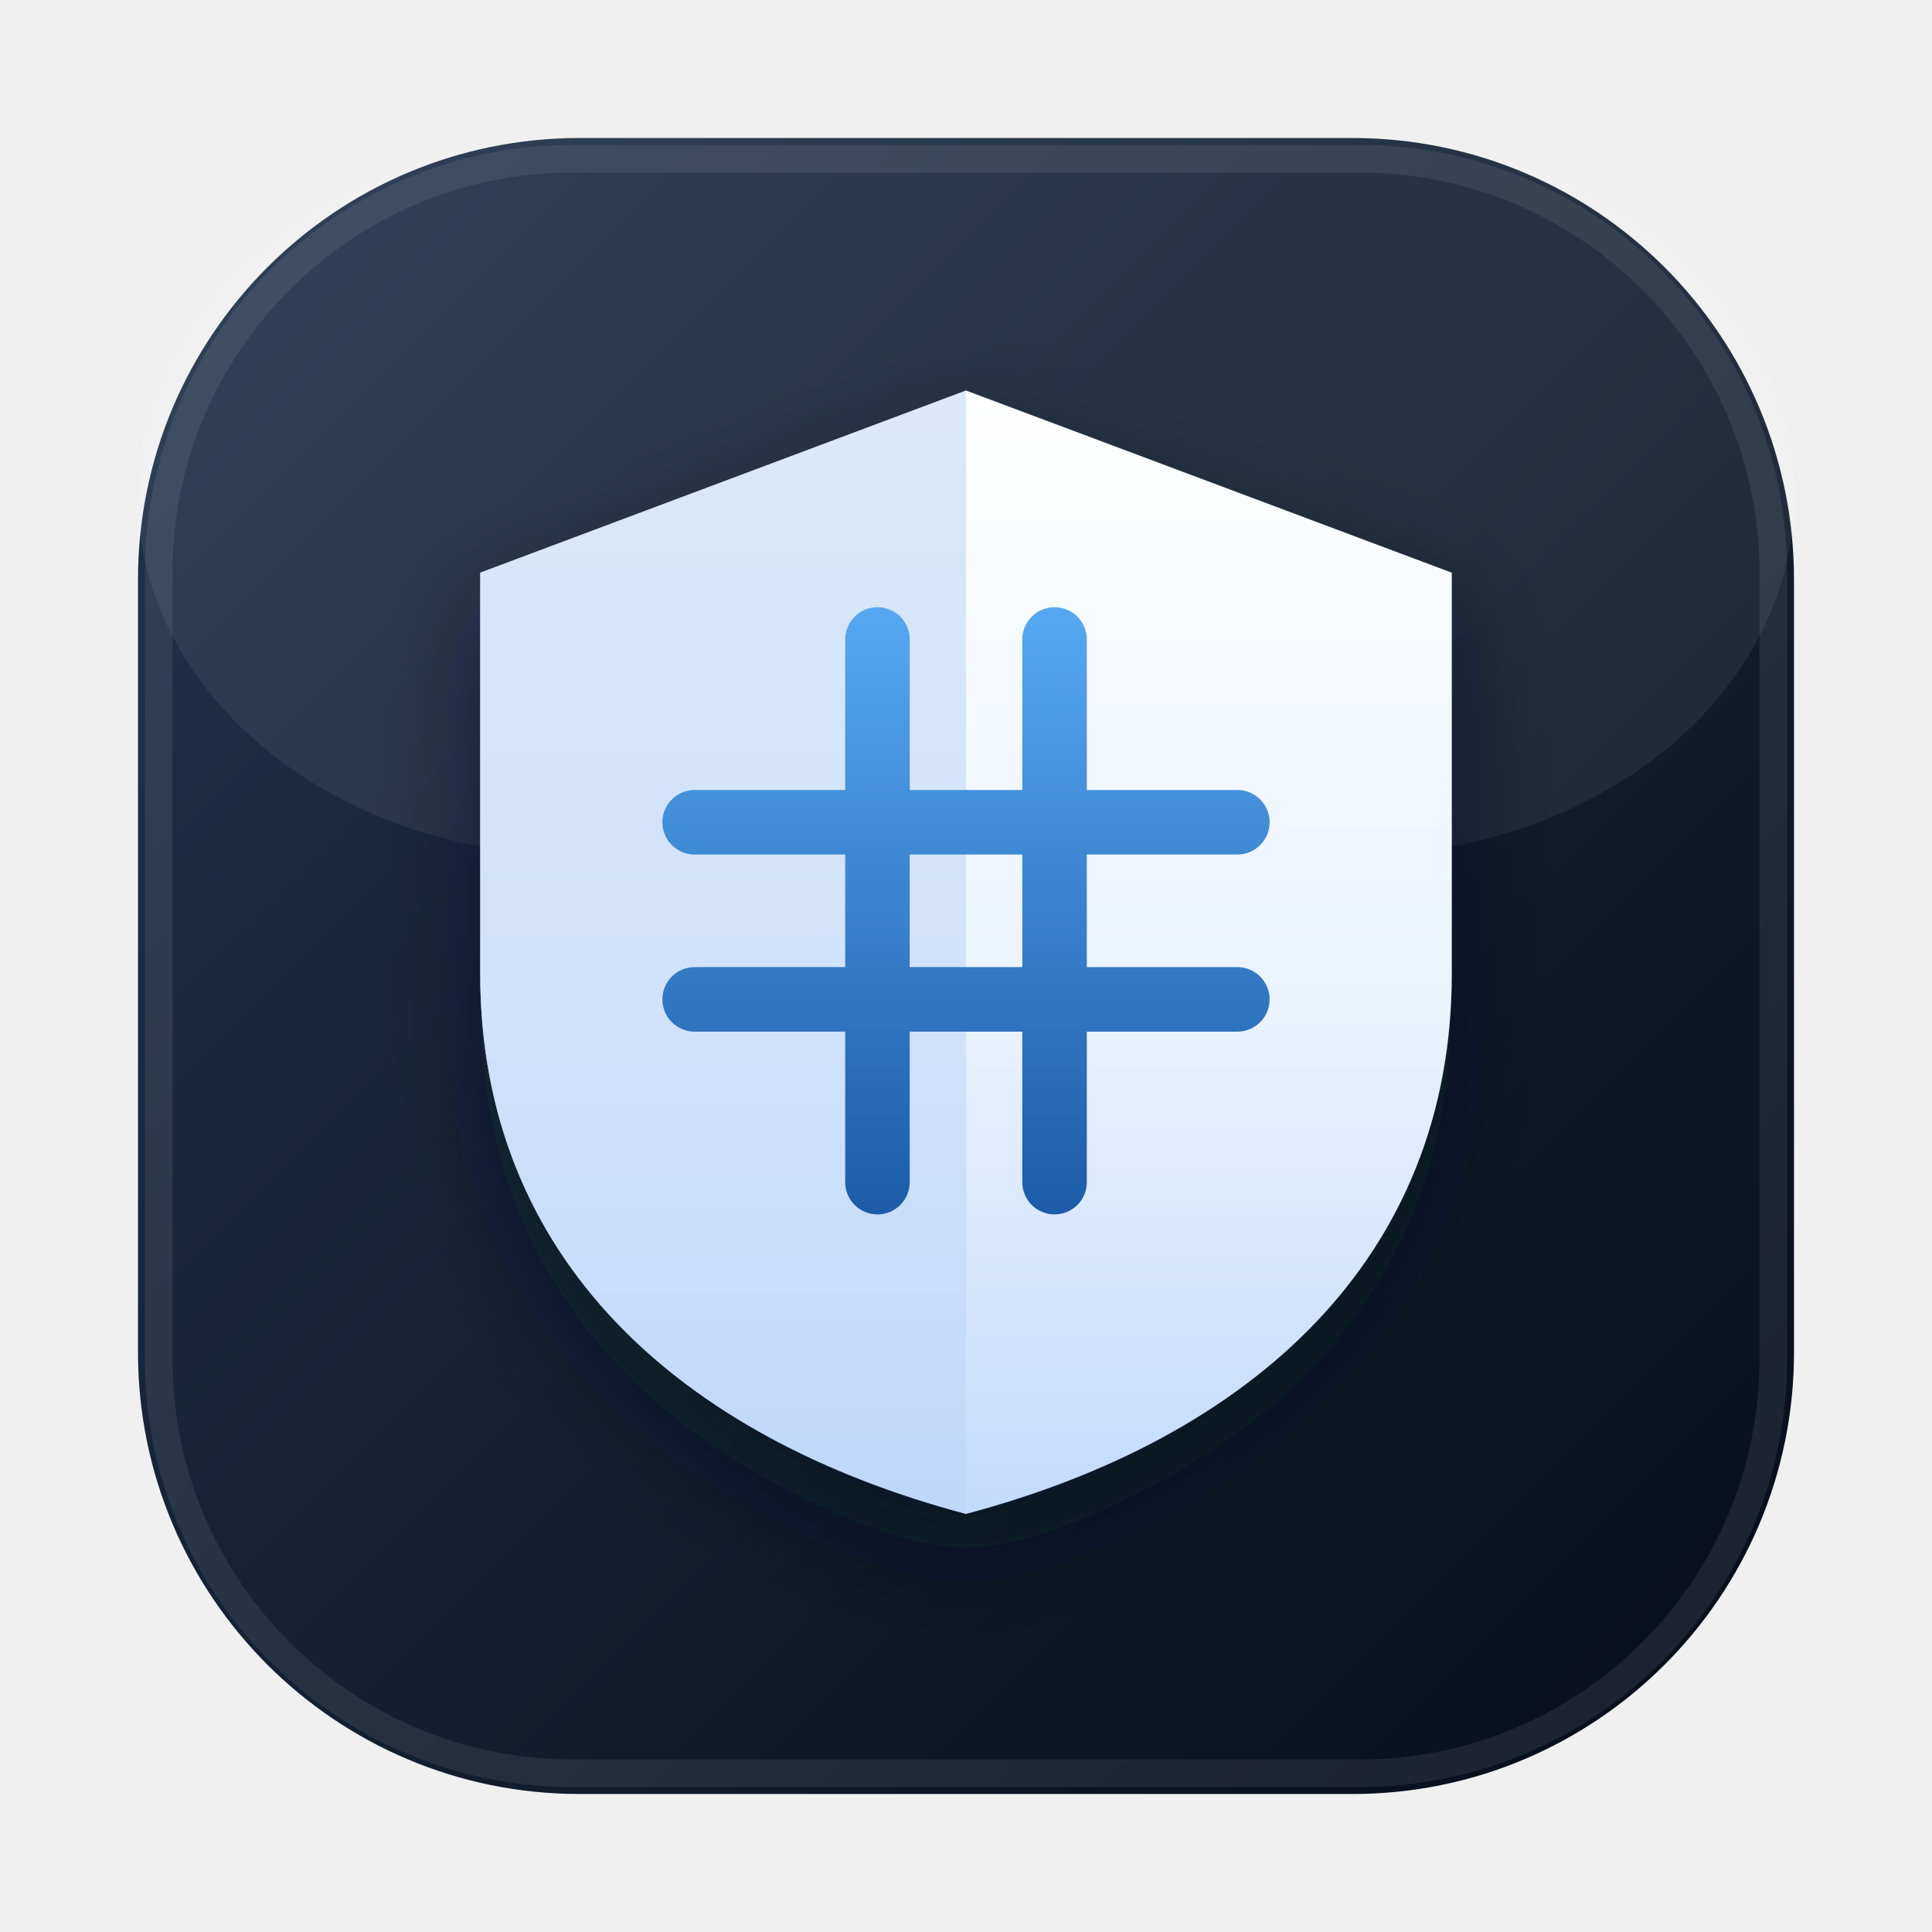
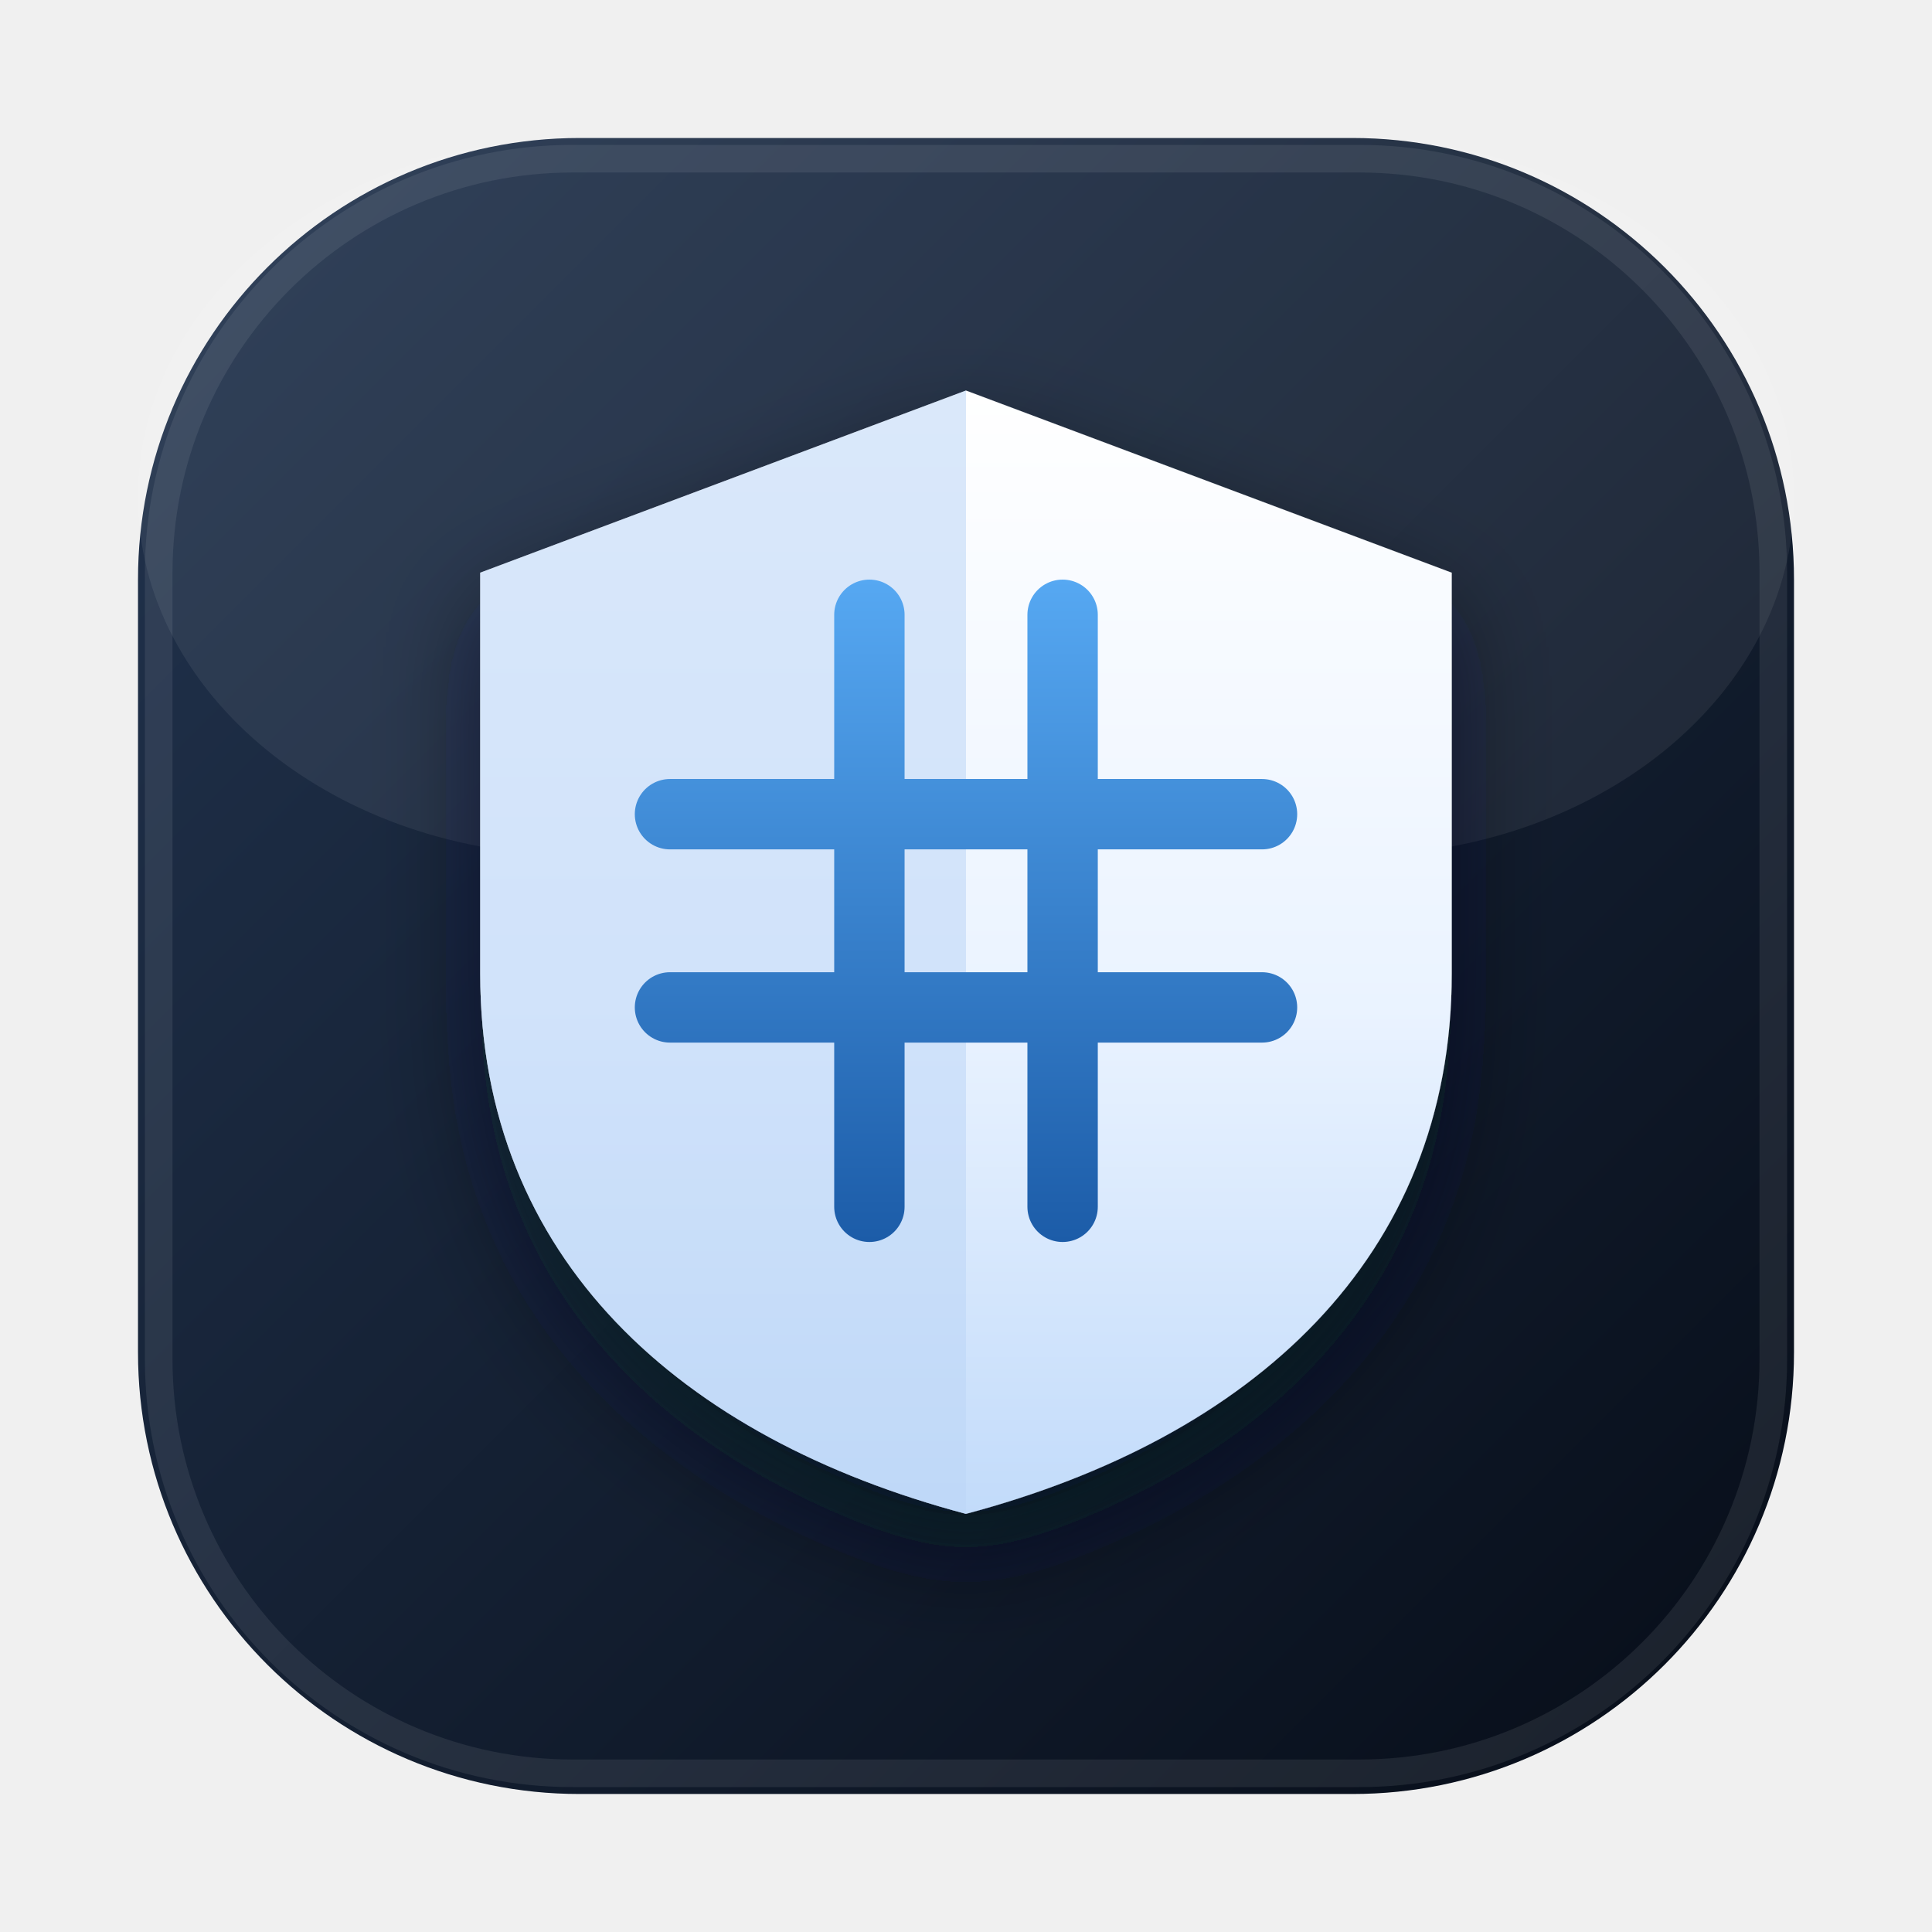
- <svg xmlns="http://www.w3.org/2000/svg" viewBox="-3 -3 70 70" role="img" aria-label="Vault grid size 05, stroke A">
+ <svg xmlns="http://www.w3.org/2000/svg" viewBox="-3 -3 70 70" role="img" aria-label="Vault grid size 06, stroke A">
  <defs>
    <linearGradient id="tile" x1="0" y1="0" x2="1" y2="1">
      <stop offset="0" stop-color="#22344f" />
      <stop offset="1" stop-color="#070d18" />
    </linearGradient>
    <linearGradient id="white" x1="0" y1="0" x2="0" y2="1">
      <stop offset="0" stop-color="#ffffff" />
      <stop offset=".55" stop-color="#eaf3ff" />
      <stop offset="1" stop-color="#c2dbfa" />
    </linearGradient>
    <linearGradient id="blue" x1="0" y1="0" x2="0" y2="1">
      <stop offset="0" stop-color="#56a8f2" />
      <stop offset="1" stop-color="#1c5ca8" />
    </linearGradient>
    <filter id="shadow" x="-45%" y="-45%" width="190%" height="190%">
      <feDropShadow dx="0" dy="1.5" stdDeviation="1.7" flood-color="#03101f" flood-opacity=".55" />
    </filter>
    <linearGradient id="symbol-blue" gradientUnits="userSpaceOnUse" x1="0" y1="0" x2="0" y2="32">
      <stop offset="0" stop-color="#56a8f2" />
      <stop offset="1" stop-color="#1c5ca8" />
    </linearGradient>
  </defs>
  <rect x="2" y="2" width="60" height="60" rx="16" fill="url(#tile)" />
  <rect x="2" y="2" width="60" height="26" rx="16" fill="#fff" opacity=".07" />
  <rect x="2.75" y="2.75" width="58.5" height="58.5" rx="15" fill="none" stroke="#fff" stroke-opacity=".08" />
  <g id="vault-shield" transform="translate(32 31.5) scale(1.1) translate(-32 -31.5)">
    <g filter="url(#shadow)">
      <path d="M32 13 16 19v13.2c0 9.4 6.6 15.3 16 17.8 9.4-2.5 16-8.4 16-17.8V19L32 13Z" fill="url(#white)" />
    </g>
    <path d="M32 13 16 19v13.2c0 9.4 6.6 15.3 16 17.8V13Z" fill="#bcd6f6" opacity=".55" />
  </g>
-   <g id="platform-symbol" transform="translate(21 19) scale(0.6875)" fill="none" stroke="url(#symbol-blue)" stroke-width="3.4" stroke-linecap="round">
+   <g id="platform-symbol" transform="translate(20 18) scale(0.75)" fill="none" stroke="url(#symbol-blue)" stroke-width="3.4" stroke-linecap="round">
    <path d="M11.333 1.7V30.3" />
    <path d="M20.667 1.7V30.3" />
    <path d="M1.7 11.333H30.3" />
    <path d="M1.7 20.667H30.3" />
  </g>
</svg>
